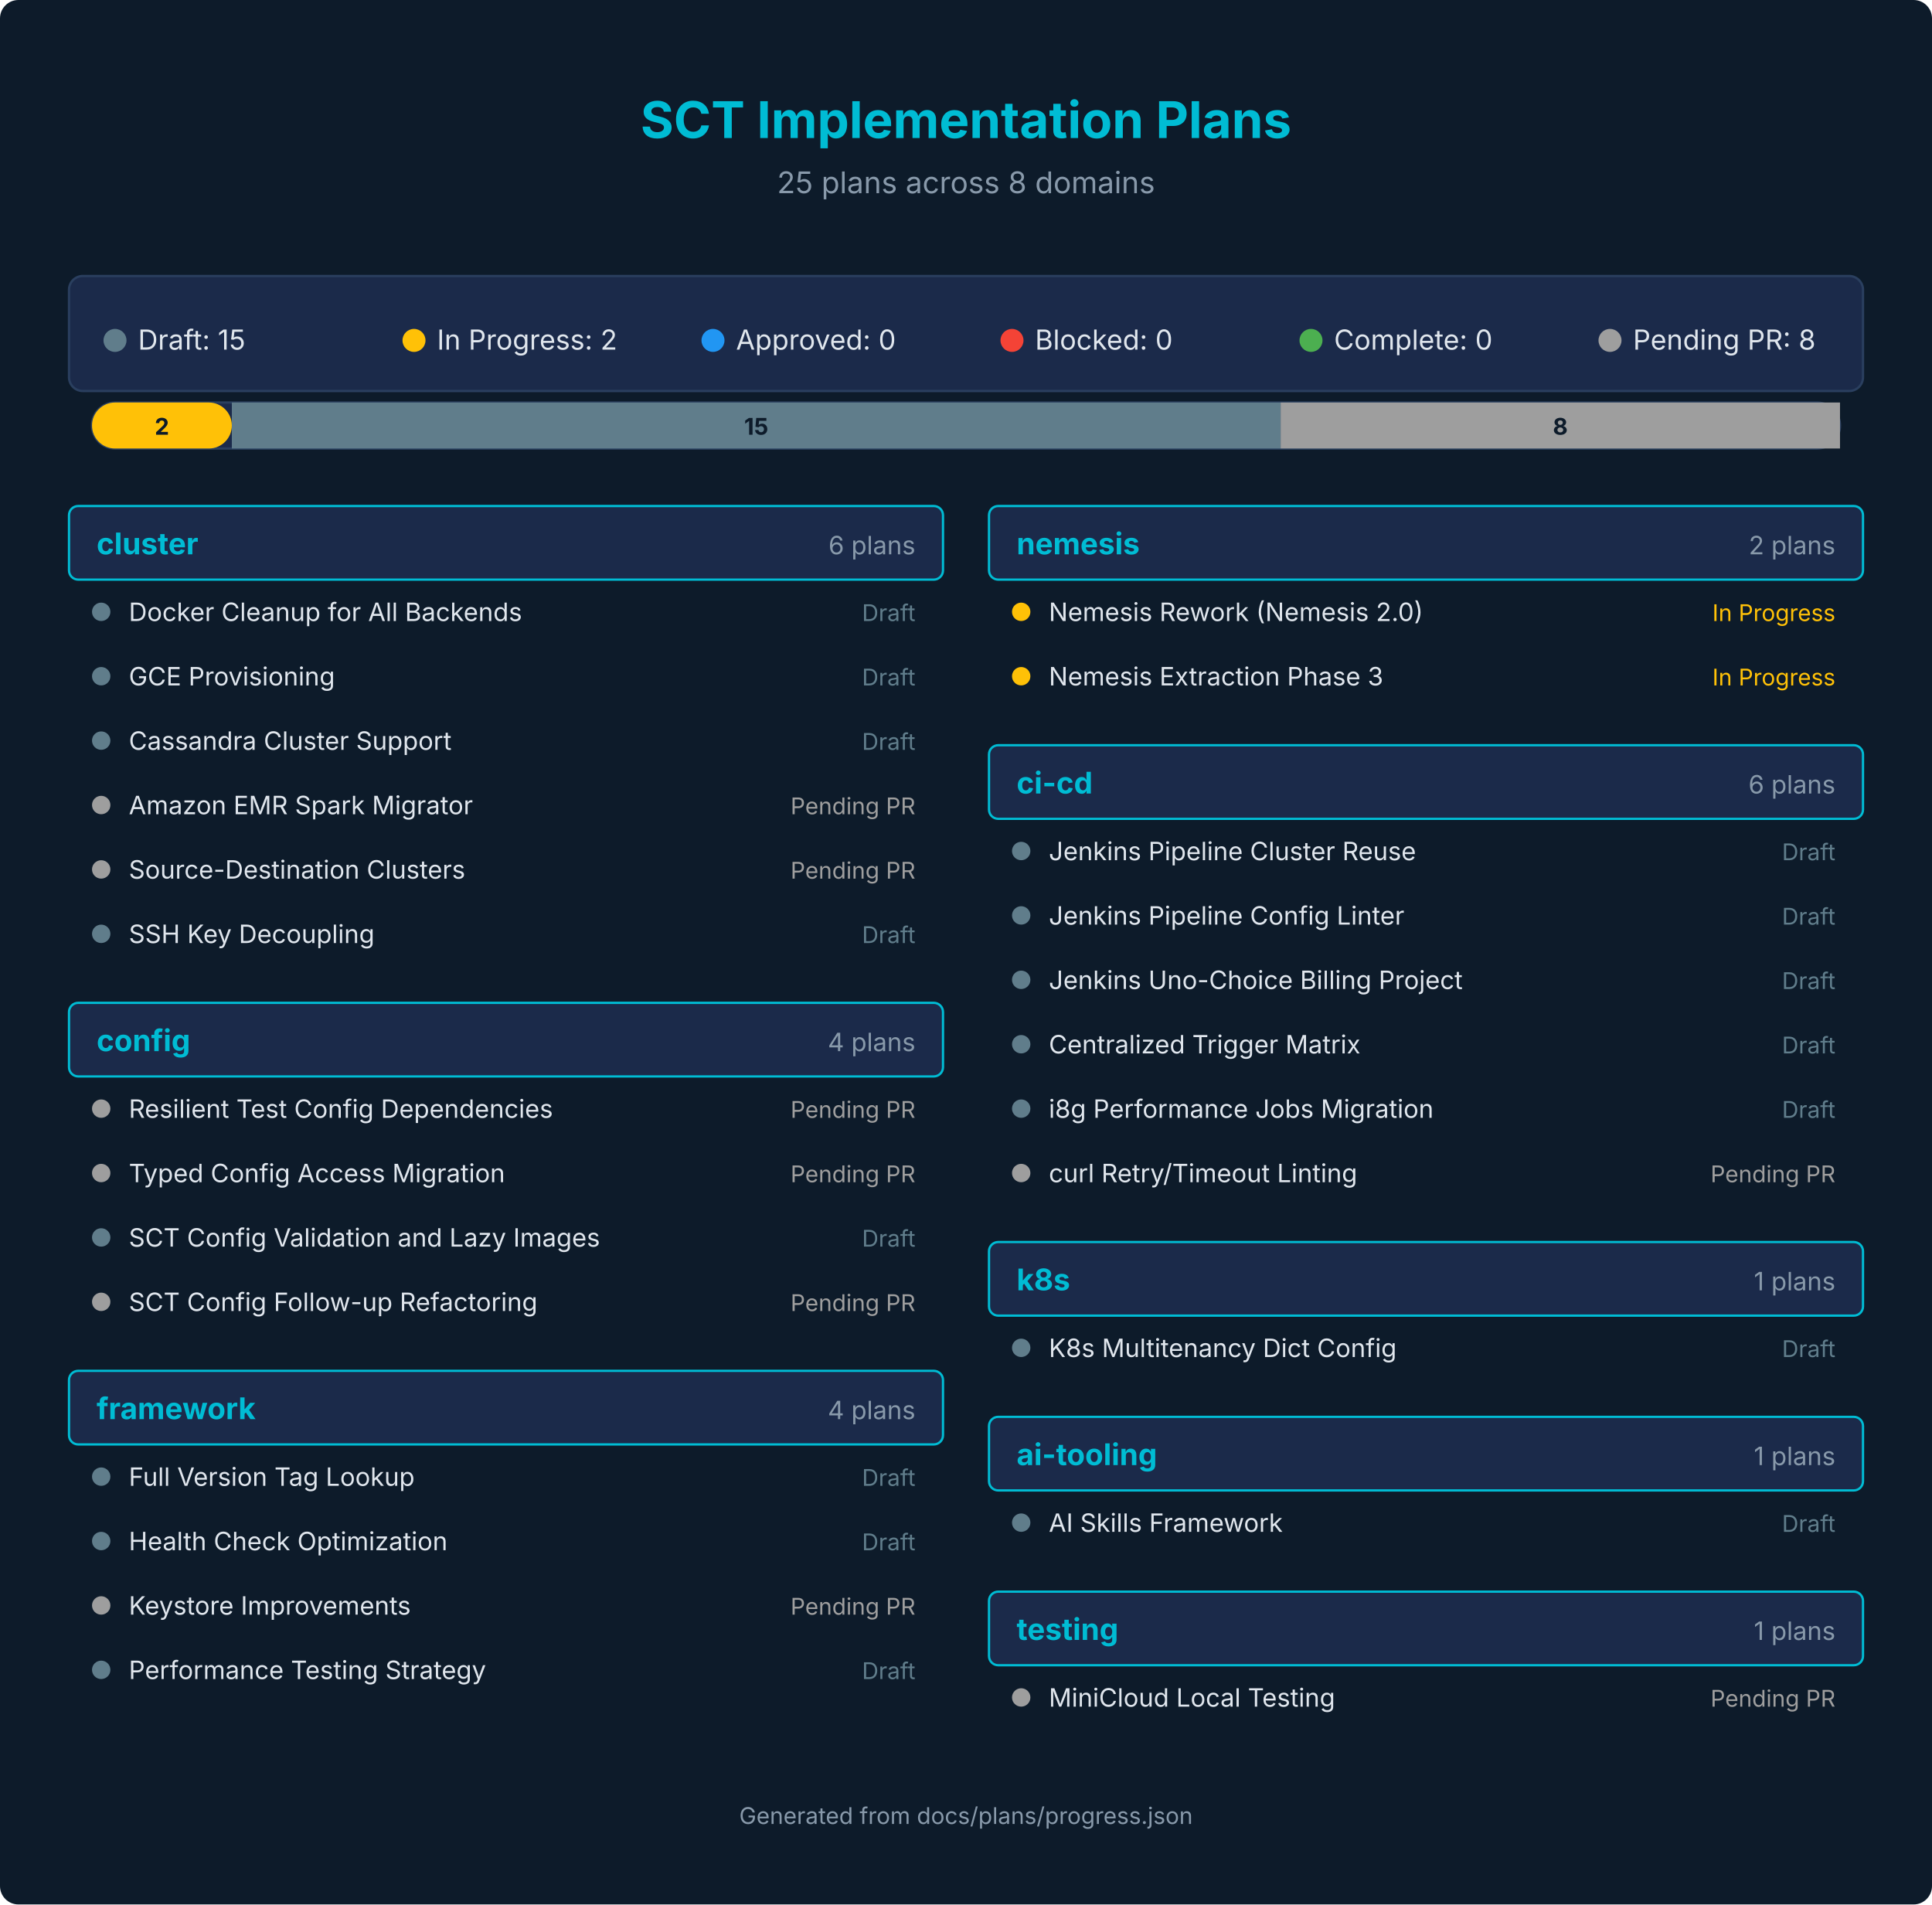
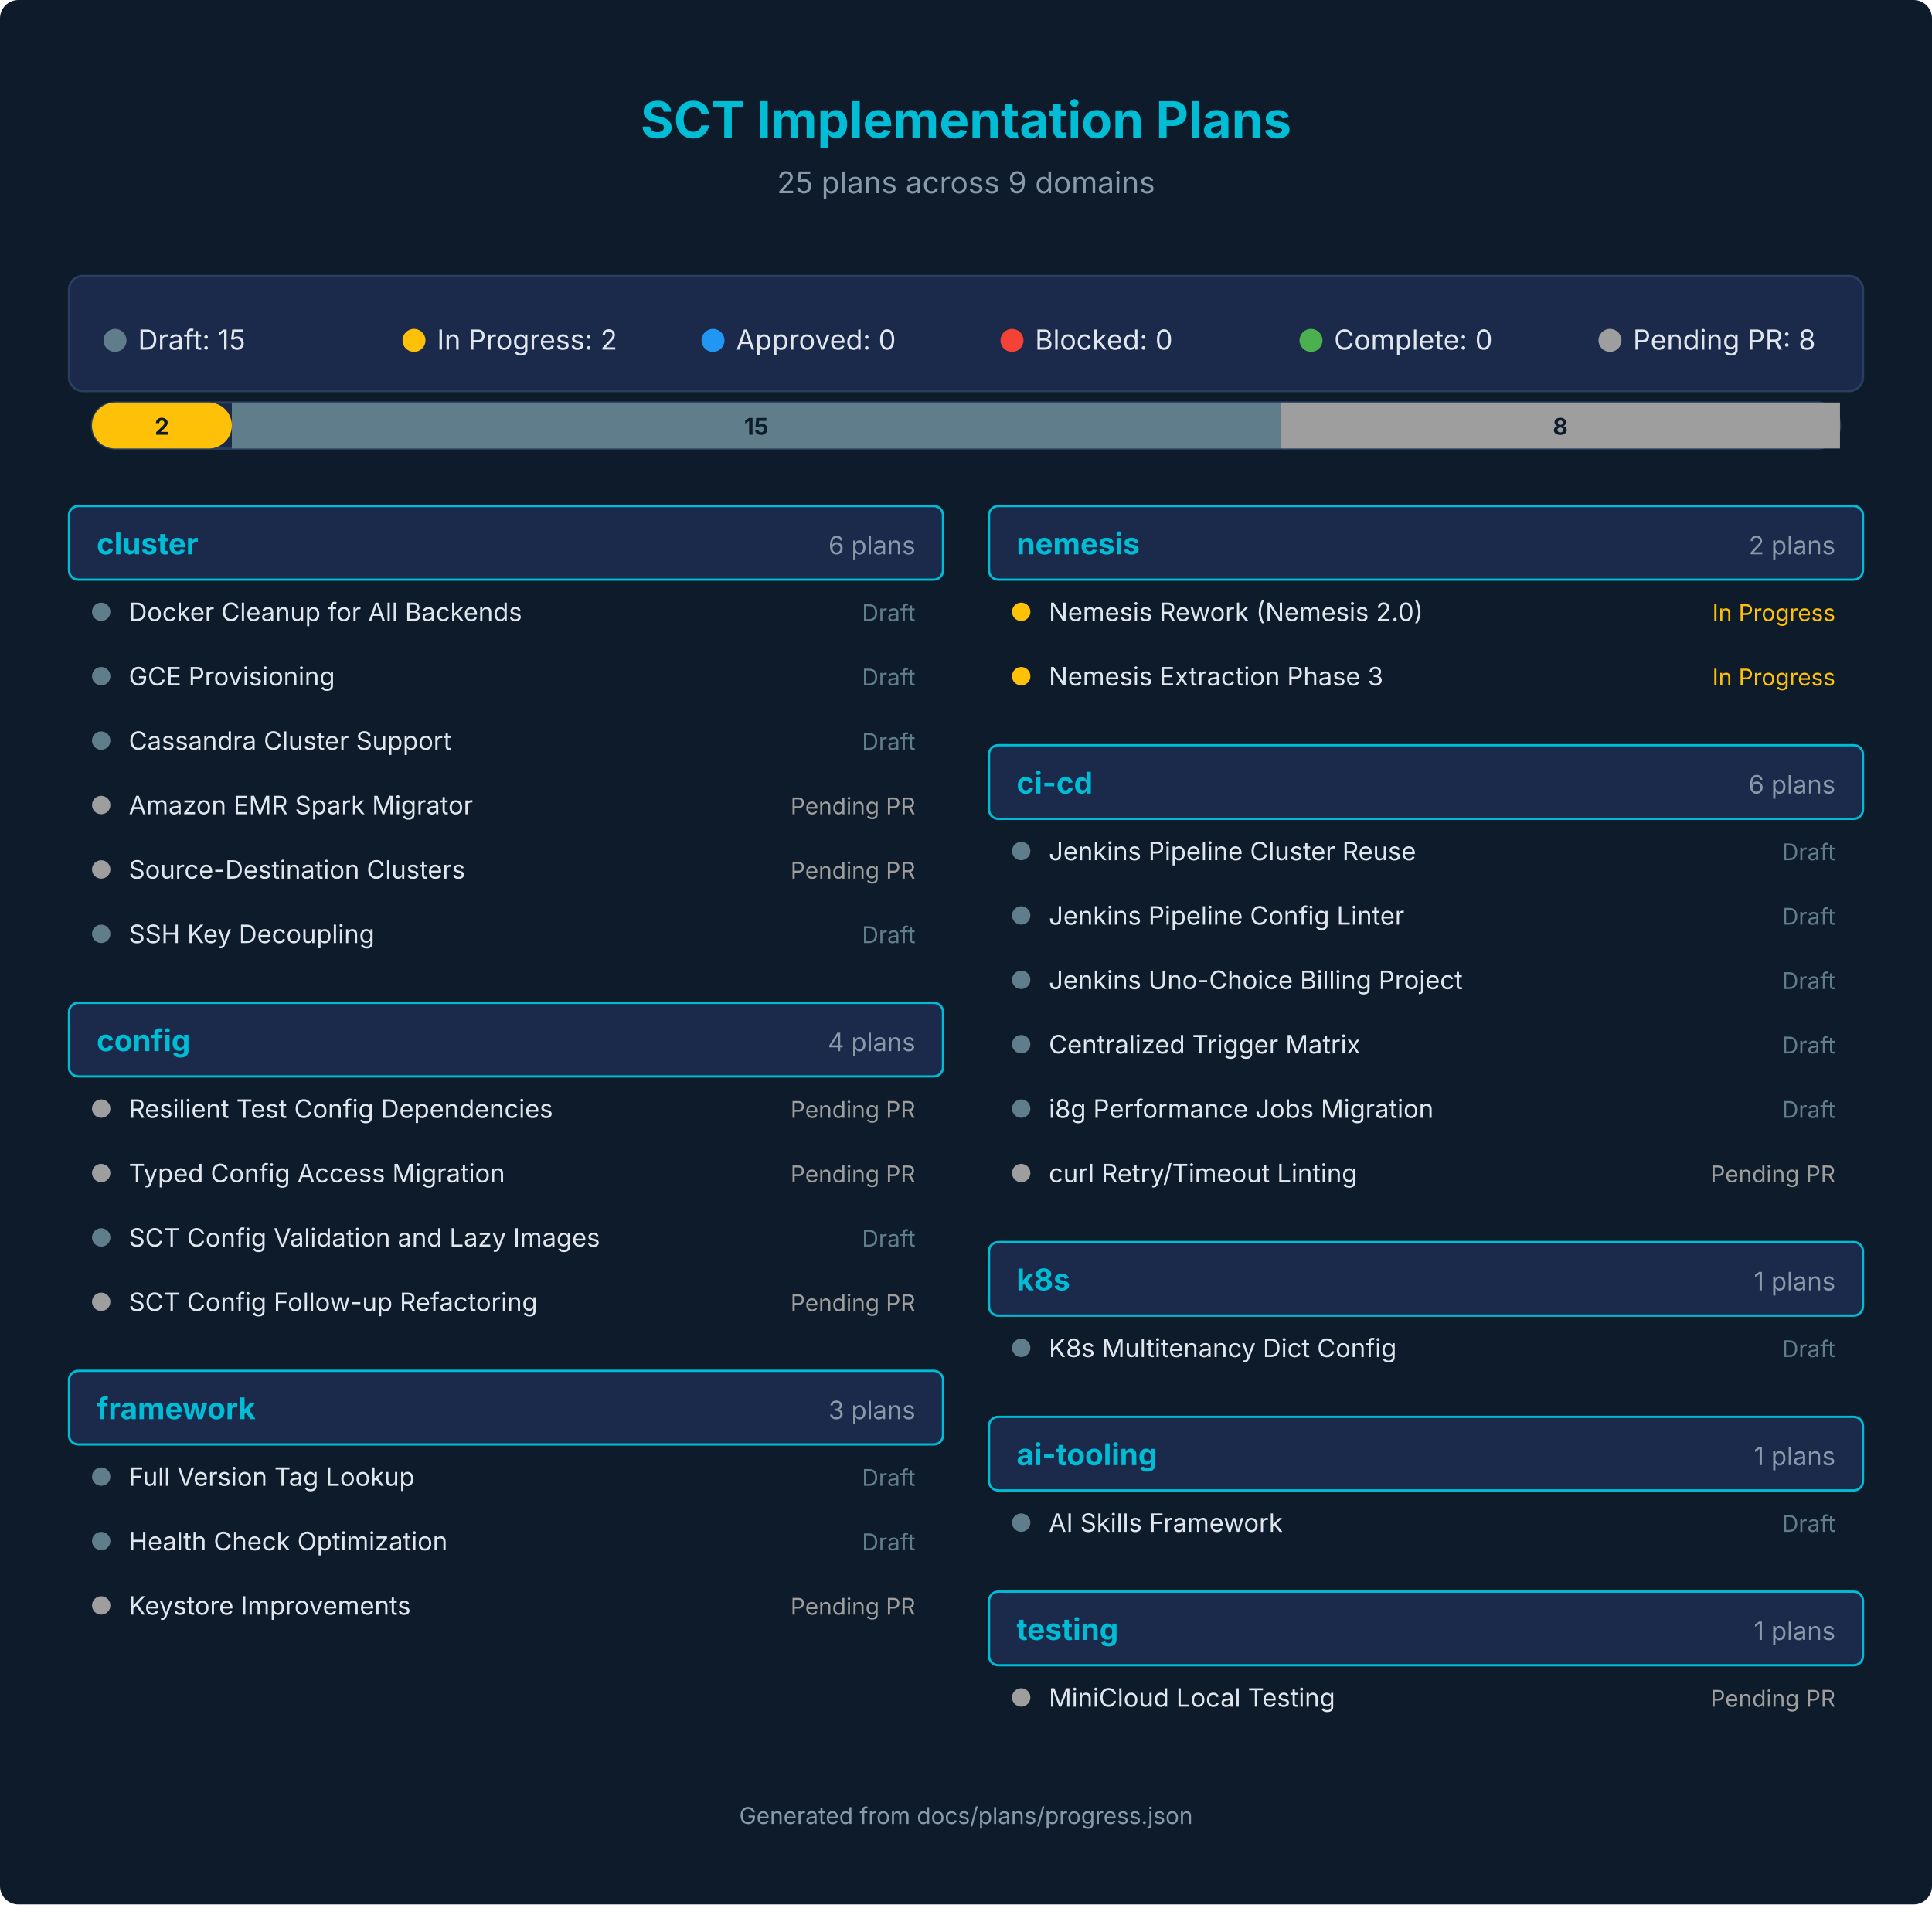
<svg xmlns="http://www.w3.org/2000/svg" width="840" height="828" viewBox="0 0 840 828">
  <rect width="840" height="828" fill="#0D1B2A" rx="8" />
  <text x="420" y="60" text-anchor="middle" font-family="system-ui, -apple-system, sans-serif" font-size="22" font-weight="bold" fill="#00BCD4">SCT Implementation Plans</text>
-   <text x="420" y="84" text-anchor="middle" font-family="system-ui, -apple-system, sans-serif" font-size="13" fill="#8899AA">25 plans across 8 domains</text>
+   <text x="420" y="84" text-anchor="middle" font-family="system-ui, -apple-system, sans-serif" font-size="13" fill="#8899AA">25 plans across 9 domains</text>
  <rect x="30" y="120" width="780" height="50" rx="6" fill="#1B2A4A" stroke="#2A3F5F" stroke-width="1" />
  <circle cx="50" cy="148" r="5" fill="#607D8B" />
  <text x="60" y="152" font-family="system-ui, -apple-system, sans-serif" font-size="12" fill="#E0E6ED">Draft: 15</text>
  <circle cx="180" cy="148" r="5" fill="#FFC107" />
  <text x="190" y="152" font-family="system-ui, -apple-system, sans-serif" font-size="12" fill="#E0E6ED">In Progress: 2</text>
  <circle cx="310" cy="148" r="5" fill="#2196F3" />
  <text x="320" y="152" font-family="system-ui, -apple-system, sans-serif" font-size="12" fill="#E0E6ED">Approved: 0</text>
  <circle cx="440" cy="148" r="5" fill="#F44336" />
  <text x="450" y="152" font-family="system-ui, -apple-system, sans-serif" font-size="12" fill="#E0E6ED">Blocked: 0</text>
  <circle cx="570" cy="148" r="5" fill="#4CAF50" />
  <text x="580" y="152" font-family="system-ui, -apple-system, sans-serif" font-size="12" fill="#E0E6ED">Complete: 0</text>
  <circle cx="700" cy="148" r="5" fill="#9E9E9E" />
  <text x="710" y="152" font-family="system-ui, -apple-system, sans-serif" font-size="12" fill="#E0E6ED">Pending PR: 8</text>
  <rect x="40" y="175" width="760" height="20" rx="10" fill="#1B2A4A" stroke="#2A3F5F" stroke-width="1" />
  <rect x="40" y="175" width="60.8" height="20" rx="10" fill="#FFC107" />
  <text x="70.4" y="189" text-anchor="middle" font-family="system-ui, -apple-system, sans-serif" font-size="10" font-weight="bold" fill="#0D1B2A">2</text>
  <rect x="100.8" y="175" width="456.0" height="20" rx="0" fill="#607D8B" />
  <text x="328.8" y="189" text-anchor="middle" font-family="system-ui, -apple-system, sans-serif" font-size="10" font-weight="bold" fill="#0D1B2A">15</text>
  <rect x="556.8" y="175" width="243.2" height="20" rx="0" fill="#9E9E9E" />
  <text x="678.4" y="189" text-anchor="middle" font-family="system-ui, -apple-system, sans-serif" font-size="10" font-weight="bold" fill="#0D1B2A">8</text>
  <rect x="30" y="220" width="380" height="32" rx="4" fill="#1B2A4A" stroke="#00BCD4" stroke-width="1" />
  <text x="42" y="241" font-family="system-ui, -apple-system, sans-serif" font-size="13" font-weight="bold" fill="#00BCD4">cluster</text>
  <text x="398" y="241" text-anchor="end" font-family="system-ui, -apple-system, sans-serif" font-size="11" fill="#8899AA">6 plans</text>
  <circle cx="44" cy="266" r="4" fill="#607D8B" />
  <text x="56" y="270" font-family="system-ui, -apple-system, sans-serif" font-size="11" fill="#E0E6ED">Docker Cleanup for All Backends</text>
  <text x="398" y="270" text-anchor="end" font-family="system-ui, -apple-system, sans-serif" font-size="10" fill="#607D8B">Draft</text>
  <circle cx="44" cy="294" r="4" fill="#607D8B" />
  <text x="56" y="298" font-family="system-ui, -apple-system, sans-serif" font-size="11" fill="#E0E6ED">GCE Provisioning</text>
  <text x="398" y="298" text-anchor="end" font-family="system-ui, -apple-system, sans-serif" font-size="10" fill="#607D8B">Draft</text>
  <circle cx="44" cy="322" r="4" fill="#607D8B" />
  <text x="56" y="326" font-family="system-ui, -apple-system, sans-serif" font-size="11" fill="#E0E6ED">Cassandra Cluster Support</text>
  <text x="398" y="326" text-anchor="end" font-family="system-ui, -apple-system, sans-serif" font-size="10" fill="#607D8B">Draft</text>
  <circle cx="44" cy="350" r="4" fill="#9E9E9E" />
  <text x="56" y="354" font-family="system-ui, -apple-system, sans-serif" font-size="11" fill="#E0E6ED">Amazon EMR Spark Migrator</text>
  <text x="398" y="354" text-anchor="end" font-family="system-ui, -apple-system, sans-serif" font-size="10" fill="#9E9E9E">Pending PR</text>
  <circle cx="44" cy="378" r="4" fill="#9E9E9E" />
  <text x="56" y="382" font-family="system-ui, -apple-system, sans-serif" font-size="11" fill="#E0E6ED">Source-Destination Clusters</text>
  <text x="398" y="382" text-anchor="end" font-family="system-ui, -apple-system, sans-serif" font-size="10" fill="#9E9E9E">Pending PR</text>
  <circle cx="44" cy="406" r="4" fill="#607D8B" />
  <text x="56" y="410" font-family="system-ui, -apple-system, sans-serif" font-size="11" fill="#E0E6ED">SSH Key Decoupling</text>
  <text x="398" y="410" text-anchor="end" font-family="system-ui, -apple-system, sans-serif" font-size="10" fill="#607D8B">Draft</text>
  <rect x="30" y="436" width="380" height="32" rx="4" fill="#1B2A4A" stroke="#00BCD4" stroke-width="1" />
  <text x="42" y="457" font-family="system-ui, -apple-system, sans-serif" font-size="13" font-weight="bold" fill="#00BCD4">config</text>
  <text x="398" y="457" text-anchor="end" font-family="system-ui, -apple-system, sans-serif" font-size="11" fill="#8899AA">4 plans</text>
  <circle cx="44" cy="482" r="4" fill="#9E9E9E" />
  <text x="56" y="486" font-family="system-ui, -apple-system, sans-serif" font-size="11" fill="#E0E6ED">Resilient Test Config Dependencies</text>
  <text x="398" y="486" text-anchor="end" font-family="system-ui, -apple-system, sans-serif" font-size="10" fill="#9E9E9E">Pending PR</text>
  <circle cx="44" cy="510" r="4" fill="#9E9E9E" />
  <text x="56" y="514" font-family="system-ui, -apple-system, sans-serif" font-size="11" fill="#E0E6ED">Typed Config Access Migration</text>
  <text x="398" y="514" text-anchor="end" font-family="system-ui, -apple-system, sans-serif" font-size="10" fill="#9E9E9E">Pending PR</text>
  <circle cx="44" cy="538" r="4" fill="#607D8B" />
  <text x="56" y="542" font-family="system-ui, -apple-system, sans-serif" font-size="11" fill="#E0E6ED">SCT Config Validation and Lazy Images</text>
  <text x="398" y="542" text-anchor="end" font-family="system-ui, -apple-system, sans-serif" font-size="10" fill="#607D8B">Draft</text>
  <circle cx="44" cy="566" r="4" fill="#9E9E9E" />
  <text x="56" y="570" font-family="system-ui, -apple-system, sans-serif" font-size="11" fill="#E0E6ED">SCT Config Follow-up Refactoring</text>
  <text x="398" y="570" text-anchor="end" font-family="system-ui, -apple-system, sans-serif" font-size="10" fill="#9E9E9E">Pending PR</text>
  <rect x="30" y="596" width="380" height="32" rx="4" fill="#1B2A4A" stroke="#00BCD4" stroke-width="1" />
  <text x="42" y="617" font-family="system-ui, -apple-system, sans-serif" font-size="13" font-weight="bold" fill="#00BCD4">framework</text>
-   <text x="398" y="617" text-anchor="end" font-family="system-ui, -apple-system, sans-serif" font-size="11" fill="#8899AA">4 plans</text>
+   <text x="398" y="617" text-anchor="end" font-family="system-ui, -apple-system, sans-serif" font-size="11" fill="#8899AA">3 plans</text>
  <circle cx="44" cy="642" r="4" fill="#607D8B" />
  <text x="56" y="646" font-family="system-ui, -apple-system, sans-serif" font-size="11" fill="#E0E6ED">Full Version Tag Lookup</text>
  <text x="398" y="646" text-anchor="end" font-family="system-ui, -apple-system, sans-serif" font-size="10" fill="#607D8B">Draft</text>
  <circle cx="44" cy="670" r="4" fill="#607D8B" />
  <text x="56" y="674" font-family="system-ui, -apple-system, sans-serif" font-size="11" fill="#E0E6ED">Health Check Optimization</text>
  <text x="398" y="674" text-anchor="end" font-family="system-ui, -apple-system, sans-serif" font-size="10" fill="#607D8B">Draft</text>
  <circle cx="44" cy="698" r="4" fill="#9E9E9E" />
  <text x="56" y="702" font-family="system-ui, -apple-system, sans-serif" font-size="11" fill="#E0E6ED">Keystore Improvements</text>
  <text x="398" y="702" text-anchor="end" font-family="system-ui, -apple-system, sans-serif" font-size="10" fill="#9E9E9E">Pending PR</text>
-   <circle cx="44" cy="726" r="4" fill="#607D8B" />
-   <text x="56" y="730" font-family="system-ui, -apple-system, sans-serif" font-size="11" fill="#E0E6ED">Performance Testing Strategy</text>
-   <text x="398" y="730" text-anchor="end" font-family="system-ui, -apple-system, sans-serif" font-size="10" fill="#607D8B">Draft</text>
  <rect x="430" y="220" width="380" height="32" rx="4" fill="#1B2A4A" stroke="#00BCD4" stroke-width="1" />
  <text x="442" y="241" font-family="system-ui, -apple-system, sans-serif" font-size="13" font-weight="bold" fill="#00BCD4">nemesis</text>
  <text x="798" y="241" text-anchor="end" font-family="system-ui, -apple-system, sans-serif" font-size="11" fill="#8899AA">2 plans</text>
  <circle cx="444" cy="266" r="4" fill="#FFC107" />
  <text x="456" y="270" font-family="system-ui, -apple-system, sans-serif" font-size="11" fill="#E0E6ED">Nemesis Rework (Nemesis 2.0)</text>
  <text x="798" y="270" text-anchor="end" font-family="system-ui, -apple-system, sans-serif" font-size="10" fill="#FFC107">In Progress</text>
  <circle cx="444" cy="294" r="4" fill="#FFC107" />
  <text x="456" y="298" font-family="system-ui, -apple-system, sans-serif" font-size="11" fill="#E0E6ED">Nemesis Extraction Phase 3</text>
  <text x="798" y="298" text-anchor="end" font-family="system-ui, -apple-system, sans-serif" font-size="10" fill="#FFC107">In Progress</text>
  <rect x="430" y="324" width="380" height="32" rx="4" fill="#1B2A4A" stroke="#00BCD4" stroke-width="1" />
  <text x="442" y="345" font-family="system-ui, -apple-system, sans-serif" font-size="13" font-weight="bold" fill="#00BCD4">ci-cd</text>
  <text x="798" y="345" text-anchor="end" font-family="system-ui, -apple-system, sans-serif" font-size="11" fill="#8899AA">6 plans</text>
  <circle cx="444" cy="370" r="4" fill="#607D8B" />
  <text x="456" y="374" font-family="system-ui, -apple-system, sans-serif" font-size="11" fill="#E0E6ED">Jenkins Pipeline Cluster Reuse</text>
  <text x="798" y="374" text-anchor="end" font-family="system-ui, -apple-system, sans-serif" font-size="10" fill="#607D8B">Draft</text>
  <circle cx="444" cy="398" r="4" fill="#607D8B" />
  <text x="456" y="402" font-family="system-ui, -apple-system, sans-serif" font-size="11" fill="#E0E6ED">Jenkins Pipeline Config Linter</text>
  <text x="798" y="402" text-anchor="end" font-family="system-ui, -apple-system, sans-serif" font-size="10" fill="#607D8B">Draft</text>
  <circle cx="444" cy="426" r="4" fill="#607D8B" />
  <text x="456" y="430" font-family="system-ui, -apple-system, sans-serif" font-size="11" fill="#E0E6ED">Jenkins Uno-Choice Billing Project</text>
  <text x="798" y="430" text-anchor="end" font-family="system-ui, -apple-system, sans-serif" font-size="10" fill="#607D8B">Draft</text>
  <circle cx="444" cy="454" r="4" fill="#607D8B" />
  <text x="456" y="458" font-family="system-ui, -apple-system, sans-serif" font-size="11" fill="#E0E6ED">Centralized Trigger Matrix</text>
  <text x="798" y="458" text-anchor="end" font-family="system-ui, -apple-system, sans-serif" font-size="10" fill="#607D8B">Draft</text>
  <circle cx="444" cy="482" r="4" fill="#607D8B" />
  <text x="456" y="486" font-family="system-ui, -apple-system, sans-serif" font-size="11" fill="#E0E6ED">i8g Performance Jobs Migration</text>
  <text x="798" y="486" text-anchor="end" font-family="system-ui, -apple-system, sans-serif" font-size="10" fill="#607D8B">Draft</text>
  <circle cx="444" cy="510" r="4" fill="#9E9E9E" />
  <text x="456" y="514" font-family="system-ui, -apple-system, sans-serif" font-size="11" fill="#E0E6ED">curl Retry/Timeout Linting</text>
  <text x="798" y="514" text-anchor="end" font-family="system-ui, -apple-system, sans-serif" font-size="10" fill="#9E9E9E">Pending PR</text>
  <rect x="430" y="540" width="380" height="32" rx="4" fill="#1B2A4A" stroke="#00BCD4" stroke-width="1" />
  <text x="442" y="561" font-family="system-ui, -apple-system, sans-serif" font-size="13" font-weight="bold" fill="#00BCD4">k8s</text>
  <text x="798" y="561" text-anchor="end" font-family="system-ui, -apple-system, sans-serif" font-size="11" fill="#8899AA">1 plans</text>
  <circle cx="444" cy="586" r="4" fill="#607D8B" />
  <text x="456" y="590" font-family="system-ui, -apple-system, sans-serif" font-size="11" fill="#E0E6ED">K8s Multitenancy Dict Config</text>
  <text x="798" y="590" text-anchor="end" font-family="system-ui, -apple-system, sans-serif" font-size="10" fill="#607D8B">Draft</text>
  <rect x="430" y="616" width="380" height="32" rx="4" fill="#1B2A4A" stroke="#00BCD4" stroke-width="1" />
  <text x="442" y="637" font-family="system-ui, -apple-system, sans-serif" font-size="13" font-weight="bold" fill="#00BCD4">ai-tooling</text>
  <text x="798" y="637" text-anchor="end" font-family="system-ui, -apple-system, sans-serif" font-size="11" fill="#8899AA">1 plans</text>
  <circle cx="444" cy="662" r="4" fill="#607D8B" />
  <text x="456" y="666" font-family="system-ui, -apple-system, sans-serif" font-size="11" fill="#E0E6ED">AI Skills Framework</text>
  <text x="798" y="666" text-anchor="end" font-family="system-ui, -apple-system, sans-serif" font-size="10" fill="#607D8B">Draft</text>
  <rect x="430" y="692" width="380" height="32" rx="4" fill="#1B2A4A" stroke="#00BCD4" stroke-width="1" />
  <text x="442" y="713" font-family="system-ui, -apple-system, sans-serif" font-size="13" font-weight="bold" fill="#00BCD4">testing</text>
  <text x="798" y="713" text-anchor="end" font-family="system-ui, -apple-system, sans-serif" font-size="11" fill="#8899AA">1 plans</text>
  <circle cx="444" cy="738" r="4" fill="#9E9E9E" />
  <text x="456" y="742" font-family="system-ui, -apple-system, sans-serif" font-size="11" fill="#E0E6ED">MiniCloud Local Testing</text>
  <text x="798" y="742" text-anchor="end" font-family="system-ui, -apple-system, sans-serif" font-size="10" fill="#9E9E9E">Pending PR</text>
  <text x="420" y="793" text-anchor="middle" font-family="system-ui, -apple-system, sans-serif" font-size="10" fill="#8899AA">Generated from docs/plans/progress.json</text>
</svg>
